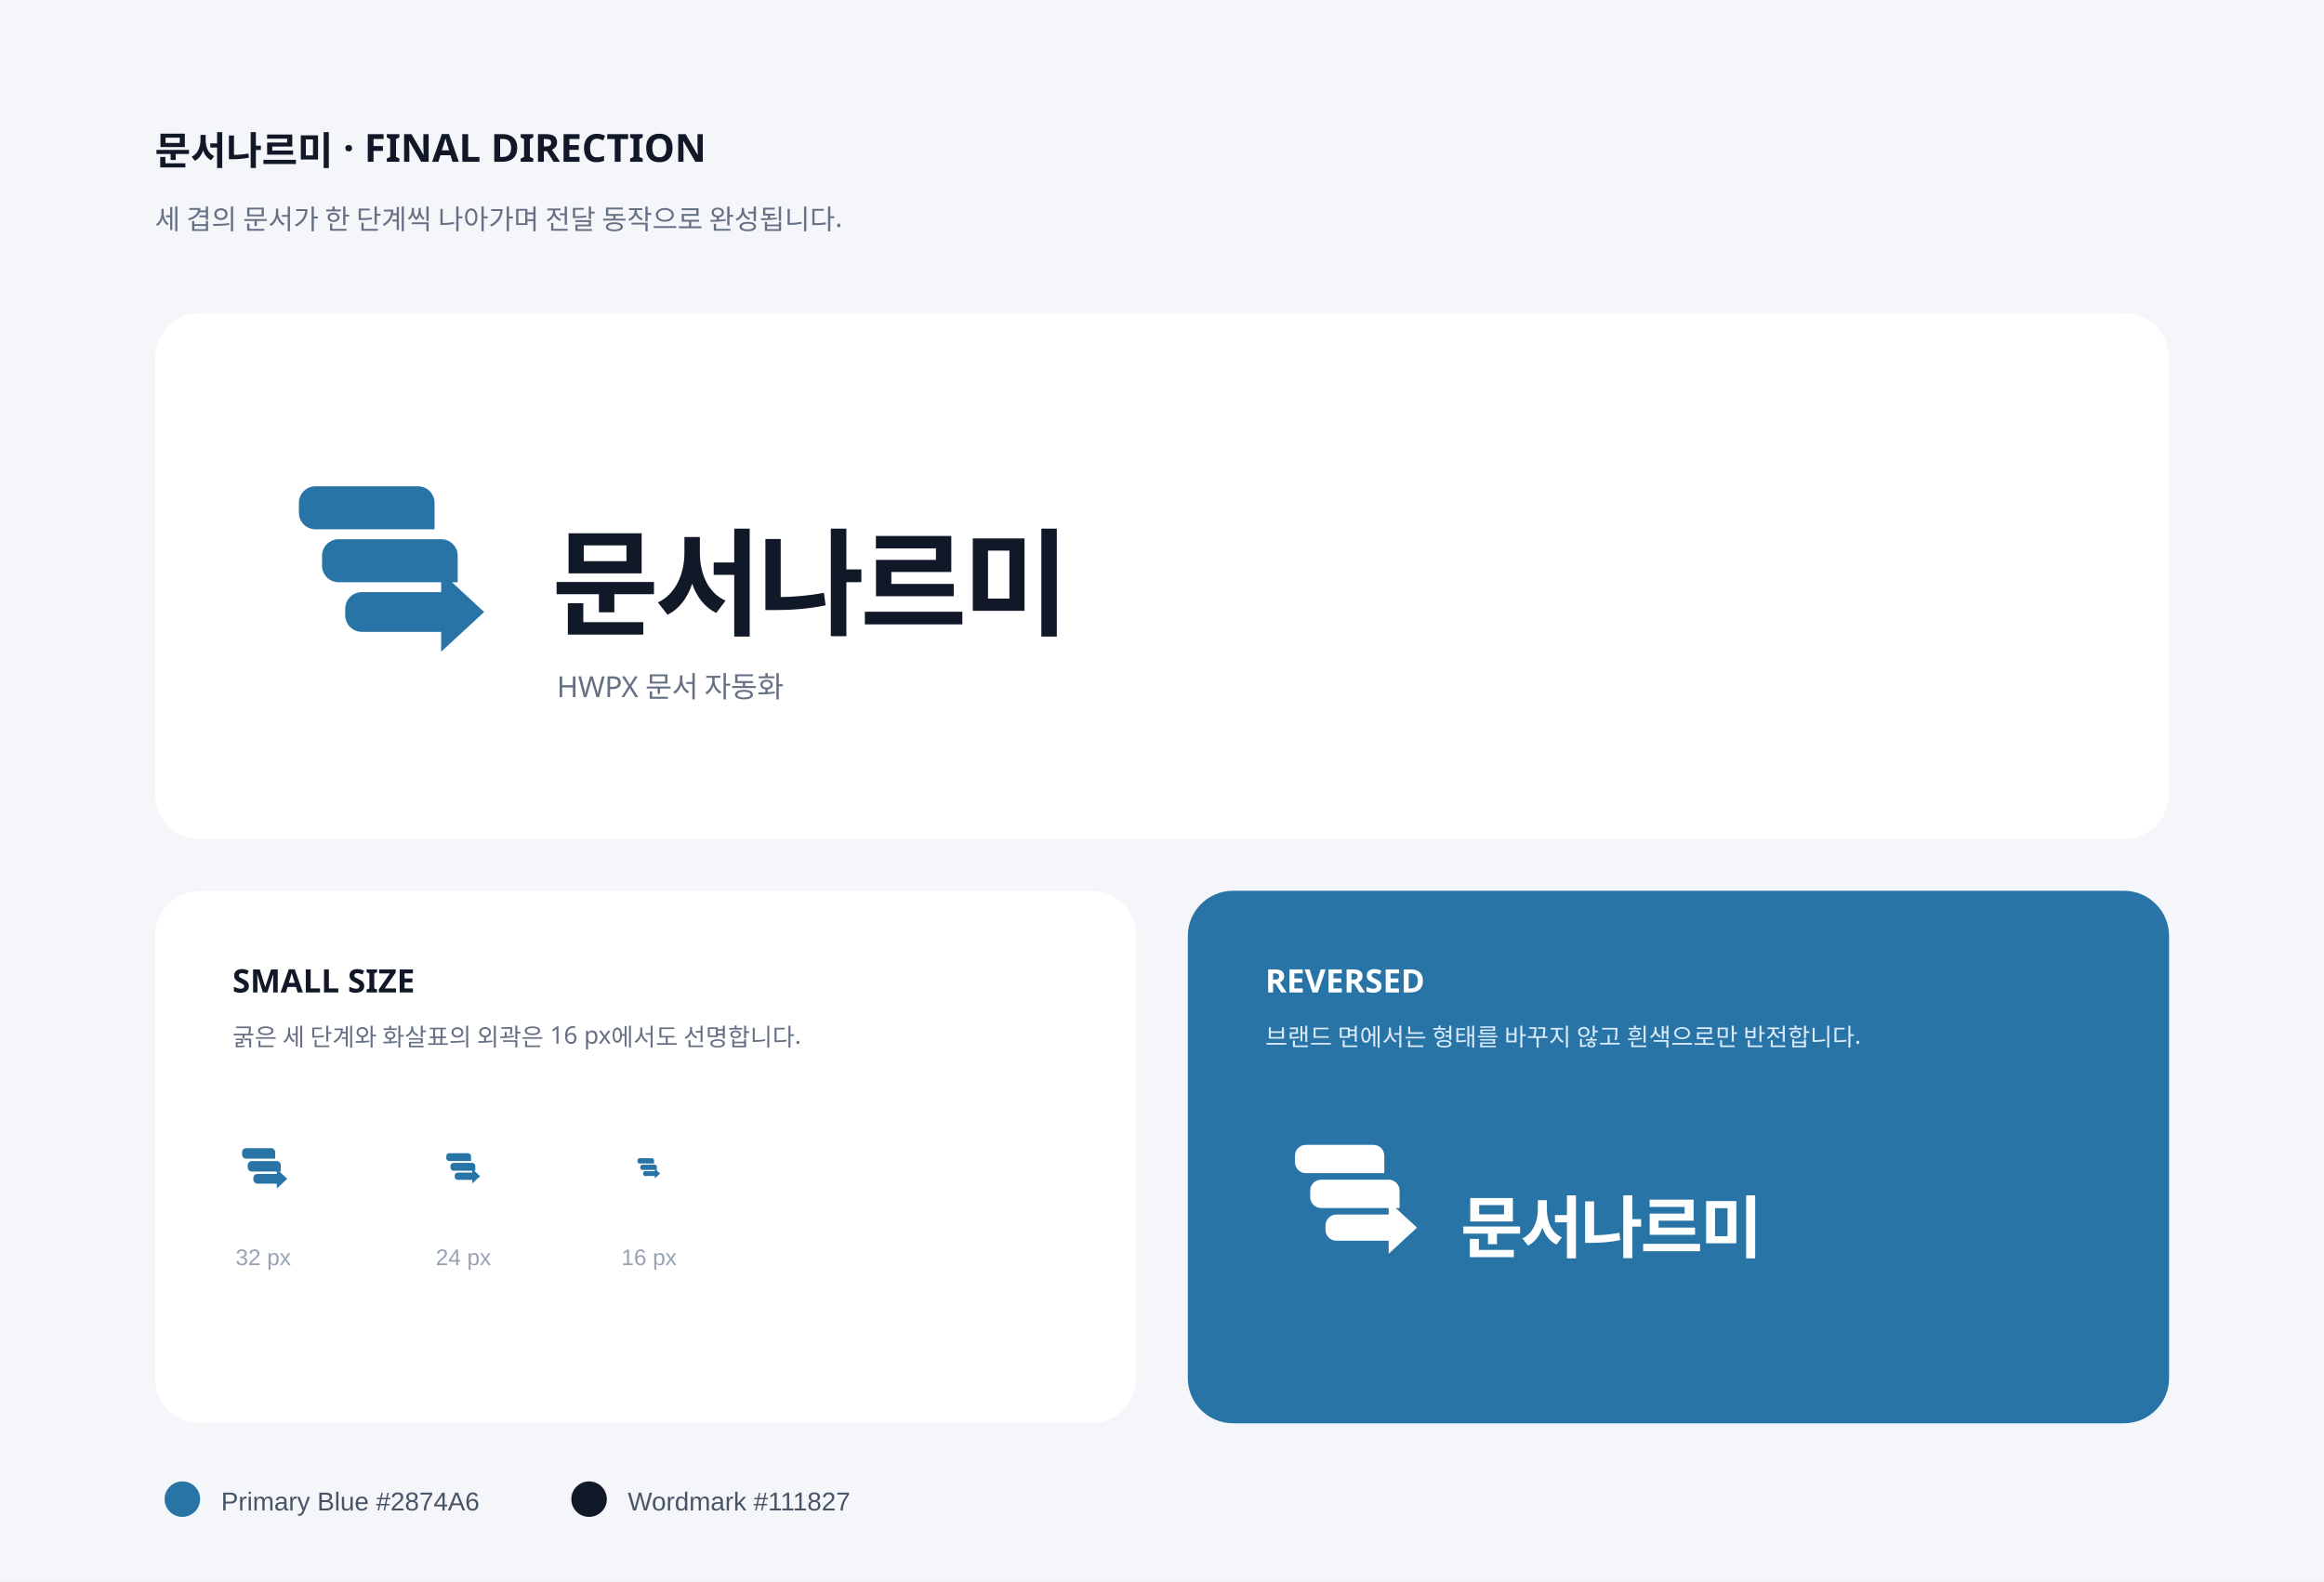
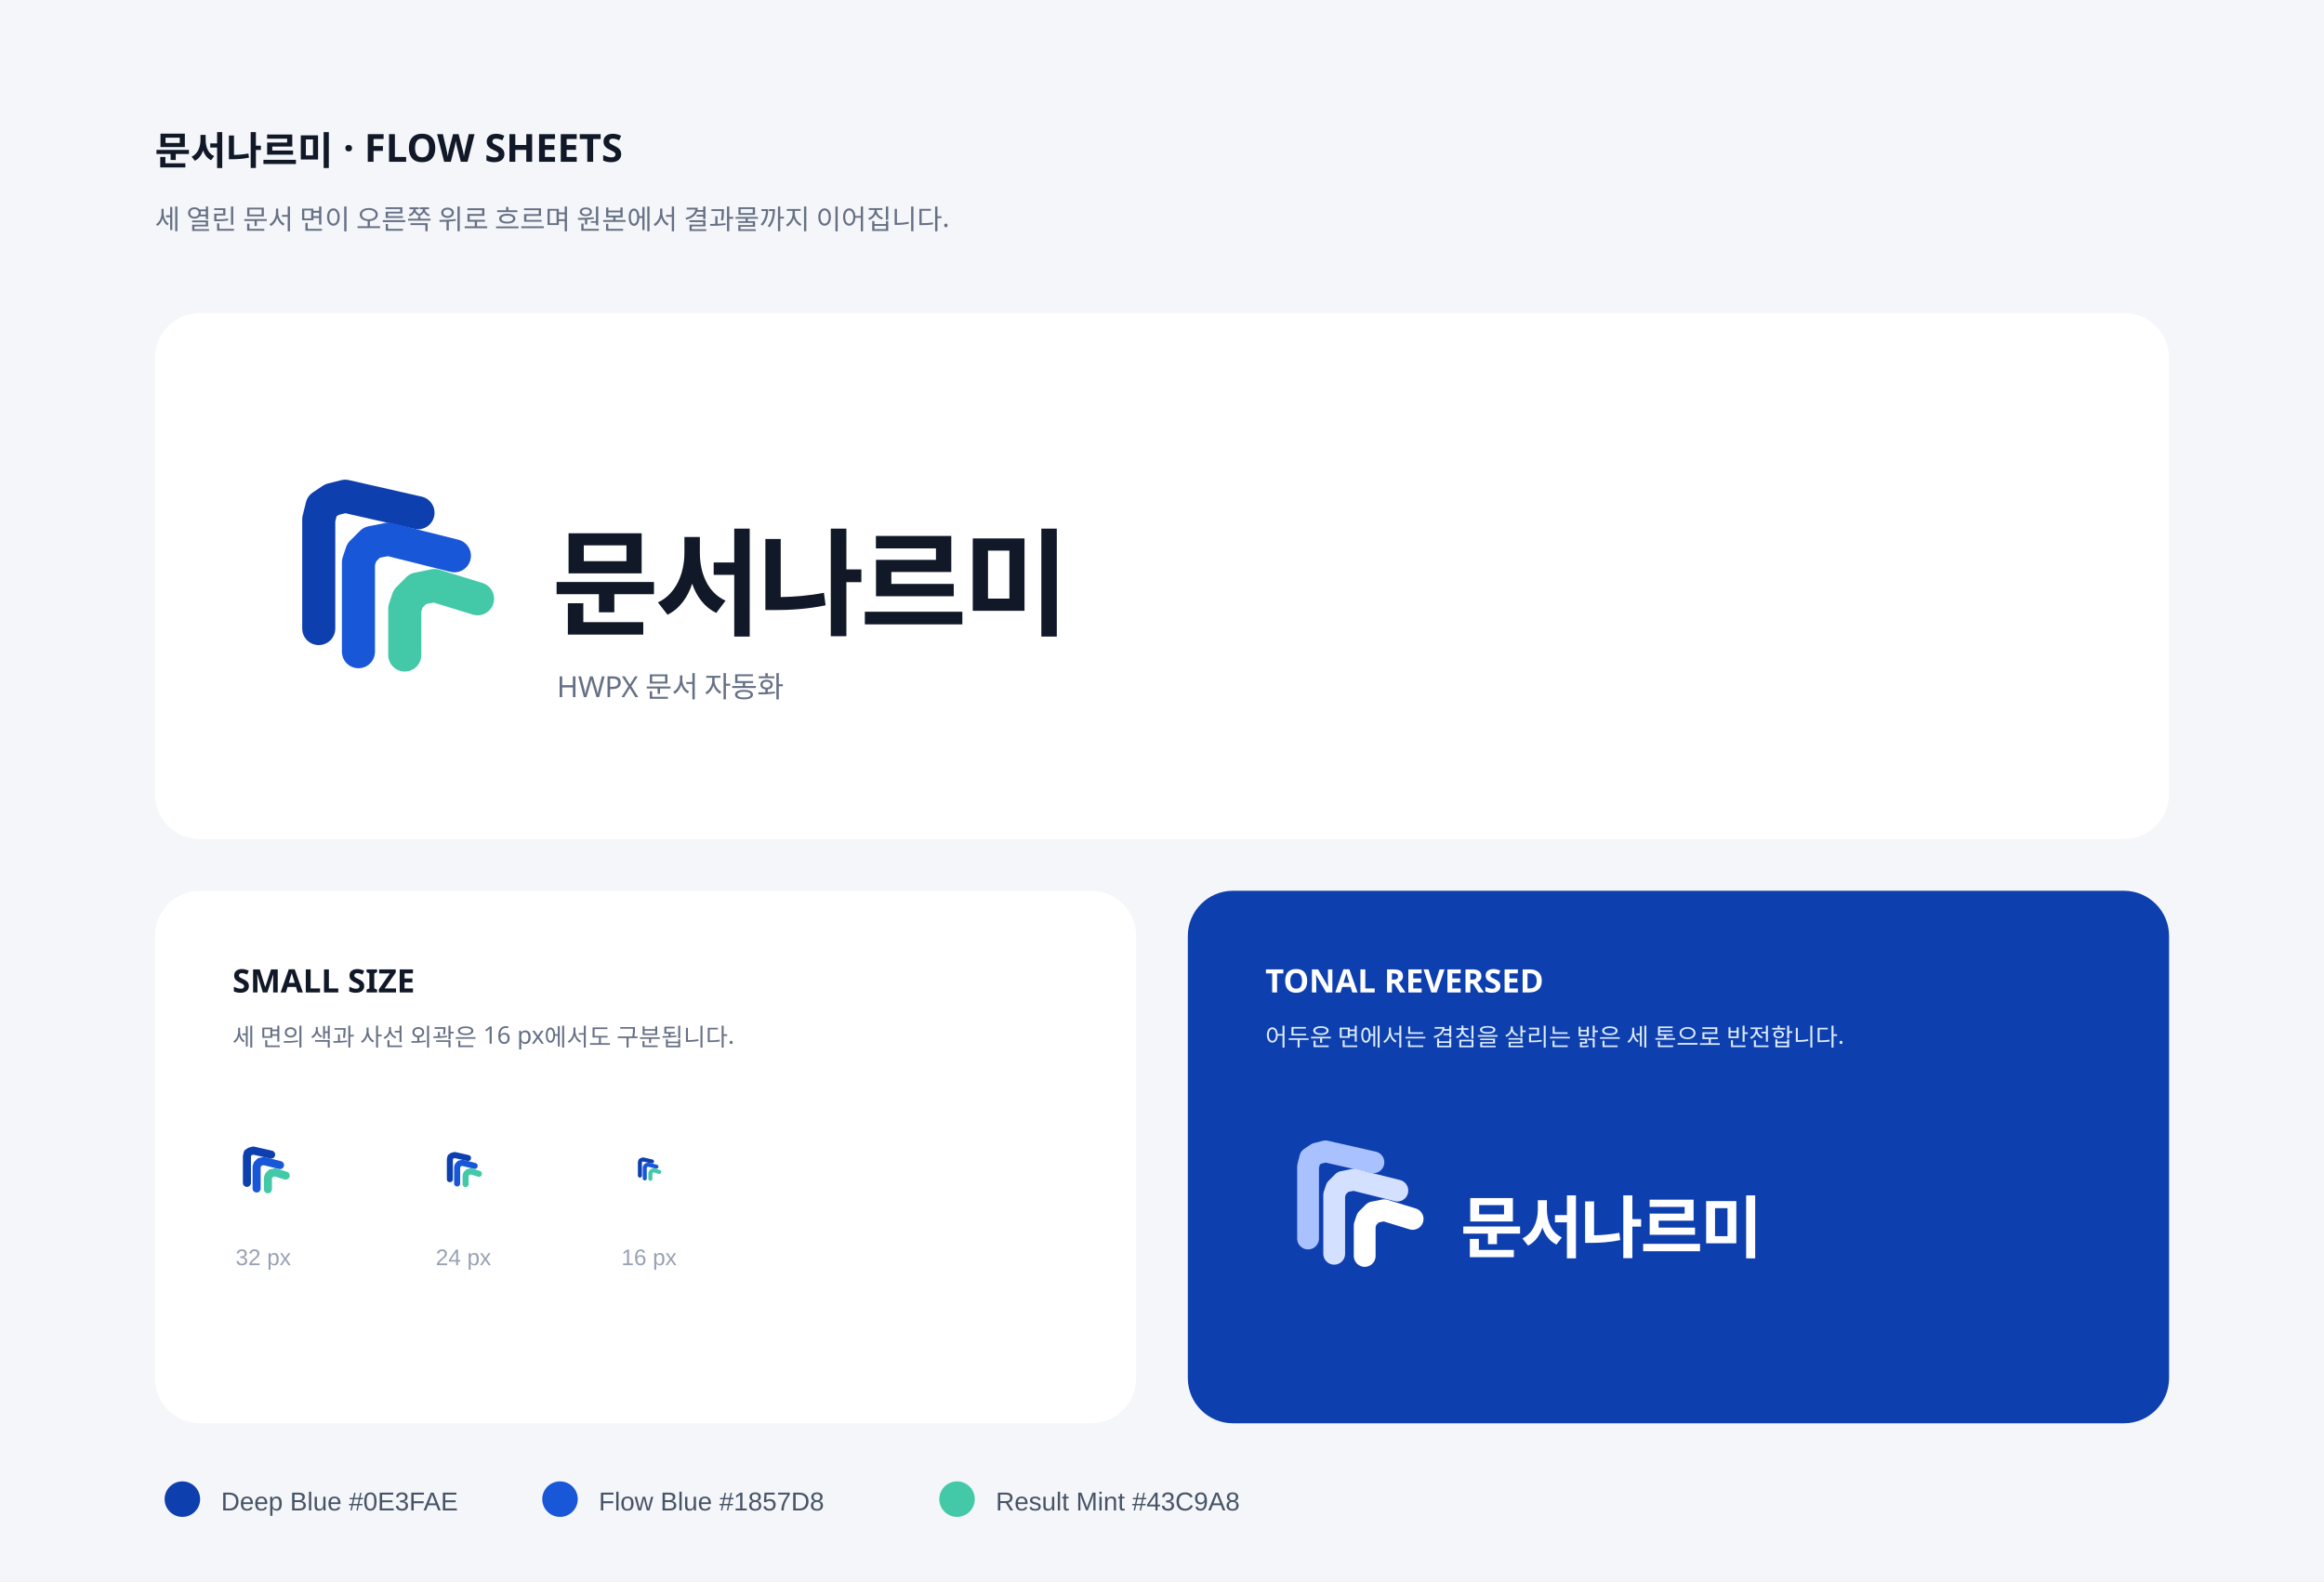
<svg xmlns="http://www.w3.org/2000/svg" viewBox="0 0 1440 980" role="img" aria-labelledby="title desc">
  <rect width="1440" height="980" fill="#F4F6F9" />
-   <text x="96" y="102" fill="#111827" font-family="Pretendard, 'Noto Sans KR', 'Malgun Gothic', sans-serif" font-size="24" font-weight="700">문서나르미 · FINAL DIRECTION</text>
-   <text x="96" y="142" fill="#667085" font-family="Pretendard, 'Noto Sans KR', 'Malgun Gothic', sans-serif" font-size="17">세 겹의 문서가 한 단계씩 나아가며 전달 동작으로 완성됩니다.</text>
+   <text x="96" y="102" fill="#111827" font-family="Pretendard, 'Noto Sans KR', 'Malgun Gothic', sans-serif" font-size="24" font-weight="700">문서나르미 · FLOW SHEETS</text>
+   <text x="96" y="142" fill="#667085" font-family="Pretendard, 'Noto Sans KR', 'Malgun Gothic', sans-serif" font-size="17">세 열린 문서 면이 오른쪽 위로 흐르며 원본에서 결과물까지 이어집니다.</text>
  <rect x="96" y="194" width="1248" height="326" rx="28" fill="#FFFFFF" />
-   <g transform="translate(177 287) scale(2.05)" fill="#2874A6">
-     <path d="M9 7h31a5 5 0 0 1 5 5v8H9a5 5 0 0 1-5-5v-3a5 5 0 0 1 5-5Z" />
-     <path d="M16 23h31a5 5 0 0 1 5 5v8H16a5 5 0 0 1-5-5v-3a5 5 0 0 1 5-5Z" />
-     <path d="M23 39h24v-6l13 12-13 12v-6H23a5 5 0 0 1-5-5v-2a5 5 0 0 1 5-5Z" />
+   <g transform="translate(177 287) scale(2.05)">
+     <path d="M10 50V17L11 13L14 11L18 10L40 15" fill="none" stroke="#0E3FAE" stroke-width="10" stroke-linecap="round" stroke-linejoin="round" />
+     <path d="M22 57V30L23 27L26 24L31 23L51 28" fill="none" stroke="#1857D8" stroke-width="10" stroke-linecap="round" stroke-linejoin="round" />
+     <path d="M36 58V44L37 41L40 38L45 37L58 41" fill="none" stroke="#43C9A8" stroke-width="10" stroke-linecap="round" stroke-linejoin="round" />
  </g>
  <text x="342" y="388" fill="#111827" font-family="Pretendard, 'Noto Sans KR', 'Malgun Gothic', sans-serif" font-size="72" font-weight="700" letter-spacing="-2.6">문서나르미</text>
  <text x="345" y="432" fill="#667085" font-family="Pretendard, 'Noto Sans KR', 'Malgun Gothic', sans-serif" font-size="18" letter-spacing="-.2">HWPX 문서 자동화</text>
  <rect x="96" y="552" width="608" height="330" rx="28" fill="#FFFFFF" />
  <text x="144" y="615" fill="#111827" font-family="Pretendard, 'Noto Sans KR', 'Malgun Gothic', sans-serif" font-size="20" font-weight="700">SMALL SIZE</text>
-   <text x="144" y="648" fill="#667085" font-family="Pretendard, 'Noto Sans KR', 'Malgun Gothic', sans-serif" font-size="15">굵은 세 단계와 화살표의 외곽은 16 px에서도 선명합니다.</text>
-   <g transform="translate(148 708) scale(.5)" fill="#2874A6">
-     <path d="M9 7h31a5 5 0 0 1 5 5v8H9a5 5 0 0 1-5-5v-3a5 5 0 0 1 5-5Z" />
-     <path d="M16 23h31a5 5 0 0 1 5 5v8H16a5 5 0 0 1-5-5v-3a5 5 0 0 1 5-5Z" />
-     <path d="M23 39h24v-6l13 12-13 12v-6H23a5 5 0 0 1-5-5v-2a5 5 0 0 1 5-5Z" />
+   <text x="144" y="648" fill="#667085" font-family="Pretendard, 'Noto Sans KR', 'Malgun Gothic', sans-serif" font-size="15">세 면의 색과 사선 외곽은 16 px에서도 구분됩니다.</text>
+   <g transform="translate(148 708) scale(.5)">
+     <path d="M10 50V17L11 13L14 11L18 10L40 15" fill="none" stroke="#0E3FAE" stroke-width="10" stroke-linecap="round" stroke-linejoin="round" />
+     <path d="M22 57V30L23 27L26 24L31 23L51 28" fill="none" stroke="#1857D8" stroke-width="10" stroke-linecap="round" stroke-linejoin="round" />
+     <path d="M36 58V44L37 41L40 38L45 37L58 41" fill="none" stroke="#43C9A8" stroke-width="10" stroke-linecap="round" stroke-linejoin="round" />
  </g>
  <text x="146" y="784" fill="#98A2B3" font-family="Arial, sans-serif" font-size="14">32 px</text>
-   <g transform="translate(275 712) scale(.375)" fill="#2874A6">
-     <path d="M9 7h31a5 5 0 0 1 5 5v8H9a5 5 0 0 1-5-5v-3a5 5 0 0 1 5-5Z" />
-     <path d="M16 23h31a5 5 0 0 1 5 5v8H16a5 5 0 0 1-5-5v-3a5 5 0 0 1 5-5Z" />
-     <path d="M23 39h24v-6l13 12-13 12v-6H23a5 5 0 0 1-5-5v-2a5 5 0 0 1 5-5Z" />
+   <g transform="translate(275 712) scale(.375)">
+     <path d="M10 50V17L11 13L14 11L18 10L40 15" fill="none" stroke="#0E3FAE" stroke-width="10" stroke-linecap="round" stroke-linejoin="round" />
+     <path d="M22 57V30L23 27L26 24L31 23L51 28" fill="none" stroke="#1857D8" stroke-width="10" stroke-linecap="round" stroke-linejoin="round" />
+     <path d="M36 58V44L37 41L40 38L45 37L58 41" fill="none" stroke="#43C9A8" stroke-width="10" stroke-linecap="round" stroke-linejoin="round" />
  </g>
  <text x="270" y="784" fill="#98A2B3" font-family="Arial, sans-serif" font-size="14">24 px</text>
-   <g transform="translate(394 716) scale(.25)" fill="#2874A6">
-     <path d="M9 7h31a5 5 0 0 1 5 5v8H9a5 5 0 0 1-5-5v-3a5 5 0 0 1 5-5Z" />
-     <path d="M16 23h31a5 5 0 0 1 5 5v8H16a5 5 0 0 1-5-5v-3a5 5 0 0 1 5-5Z" />
-     <path d="M23 39h24v-6l13 12-13 12v-6H23a5 5 0 0 1-5-5v-2a5 5 0 0 1 5-5Z" />
+   <g transform="translate(394 716) scale(.25)">
+     <path d="M10 50V17L11 13L14 11L18 10L40 15" fill="none" stroke="#0E3FAE" stroke-width="10" stroke-linecap="round" stroke-linejoin="round" />
+     <path d="M22 57V30L23 27L26 24L31 23L51 28" fill="none" stroke="#1857D8" stroke-width="10" stroke-linecap="round" stroke-linejoin="round" />
+     <path d="M36 58V44L37 41L40 38L45 37L58 41" fill="none" stroke="#43C9A8" stroke-width="10" stroke-linecap="round" stroke-linejoin="round" />
  </g>
  <text x="385" y="784" fill="#98A2B3" font-family="Arial, sans-serif" font-size="14">16 px</text>
-   <rect x="736" y="552" width="608" height="330" rx="28" fill="#2874A6" />
-   <text x="784" y="615" fill="#FFFFFF" font-family="Pretendard, 'Noto Sans KR', 'Malgun Gothic', sans-serif" font-size="20" font-weight="700">REVERSED</text>
-   <text x="784" y="648" fill="#DCEBFA" font-family="Pretendard, 'Noto Sans KR', 'Malgun Gothic', sans-serif" font-size="15">브랜드 면에서는 형태를 바꾸지 않고 흰색으로만 반전합니다.</text>
-   <g transform="translate(797 700) scale(1.35)" fill="#FFFFFF">
-     <path d="M9 7h31a5 5 0 0 1 5 5v8H9a5 5 0 0 1-5-5v-3a5 5 0 0 1 5-5Z" />
-     <path d="M16 23h31a5 5 0 0 1 5 5v8H16a5 5 0 0 1-5-5v-3a5 5 0 0 1 5-5Z" />
-     <path d="M23 39h24v-6l13 12-13 12v-6H23a5 5 0 0 1-5-5v-2a5 5 0 0 1 5-5Z" />
+   <rect x="736" y="552" width="608" height="330" rx="28" fill="#0E3FAE" />
+   <text x="784" y="615" fill="#FFFFFF" font-family="Pretendard, 'Noto Sans KR', 'Malgun Gothic', sans-serif" font-size="20" font-weight="700">TONAL REVERSED</text>
+   <text x="784" y="648" fill="#DCEBFA" font-family="Pretendard, 'Noto Sans KR', 'Malgun Gothic', sans-serif" font-size="15">어두운 면에서는 겹침을 살리는 밝은 세 톤으로 반전합니다.</text>
+   <g transform="translate(797 700) scale(1.35)">
+     <path d="M10 50V17L11 13L14 11L18 10L40 15" fill="none" stroke="#A9C1FF" stroke-width="10" stroke-linecap="round" stroke-linejoin="round" />
+     <path d="M22 57V30L23 27L26 24L31 23L51 28" fill="none" stroke="#D4E0FF" stroke-width="10" stroke-linecap="round" stroke-linejoin="round" />
+     <path d="M36 58V44L37 41L40 38L45 37L58 41" fill="none" stroke="#FFFFFF" stroke-width="10" stroke-linecap="round" stroke-linejoin="round" />
  </g>
  <text x="905" y="776" fill="#FFFFFF" font-family="Pretendard, 'Noto Sans KR', 'Malgun Gothic', sans-serif" font-size="42" font-weight="700" letter-spacing="-1.5">문서나르미</text>
-   <circle cx="113" cy="929" r="11" fill="#2874A6" />
-   <text x="137" y="936" fill="#475467" font-family="Arial, sans-serif" font-size="16">Primary Blue  #2874A6</text>
-   <circle cx="365" cy="929" r="11" fill="#111827" />
-   <text x="389" y="936" fill="#475467" font-family="Arial, sans-serif" font-size="16">Wordmark  #111827</text>
+   <circle cx="113" cy="929" r="11" fill="#0E3FAE" />
+   <text x="137" y="936" fill="#475467" font-family="Arial, sans-serif" font-size="16">Deep Blue  #0E3FAE</text>
+   <circle cx="347" cy="929" r="11" fill="#1857D8" />
+   <text x="371" y="936" fill="#475467" font-family="Arial, sans-serif" font-size="16">Flow Blue  #1857D8</text>
+   <circle cx="593" cy="929" r="11" fill="#43C9A8" />
+   <text x="617" y="936" fill="#475467" font-family="Arial, sans-serif" font-size="16">Result Mint  #43C9A8</text>
</svg>
